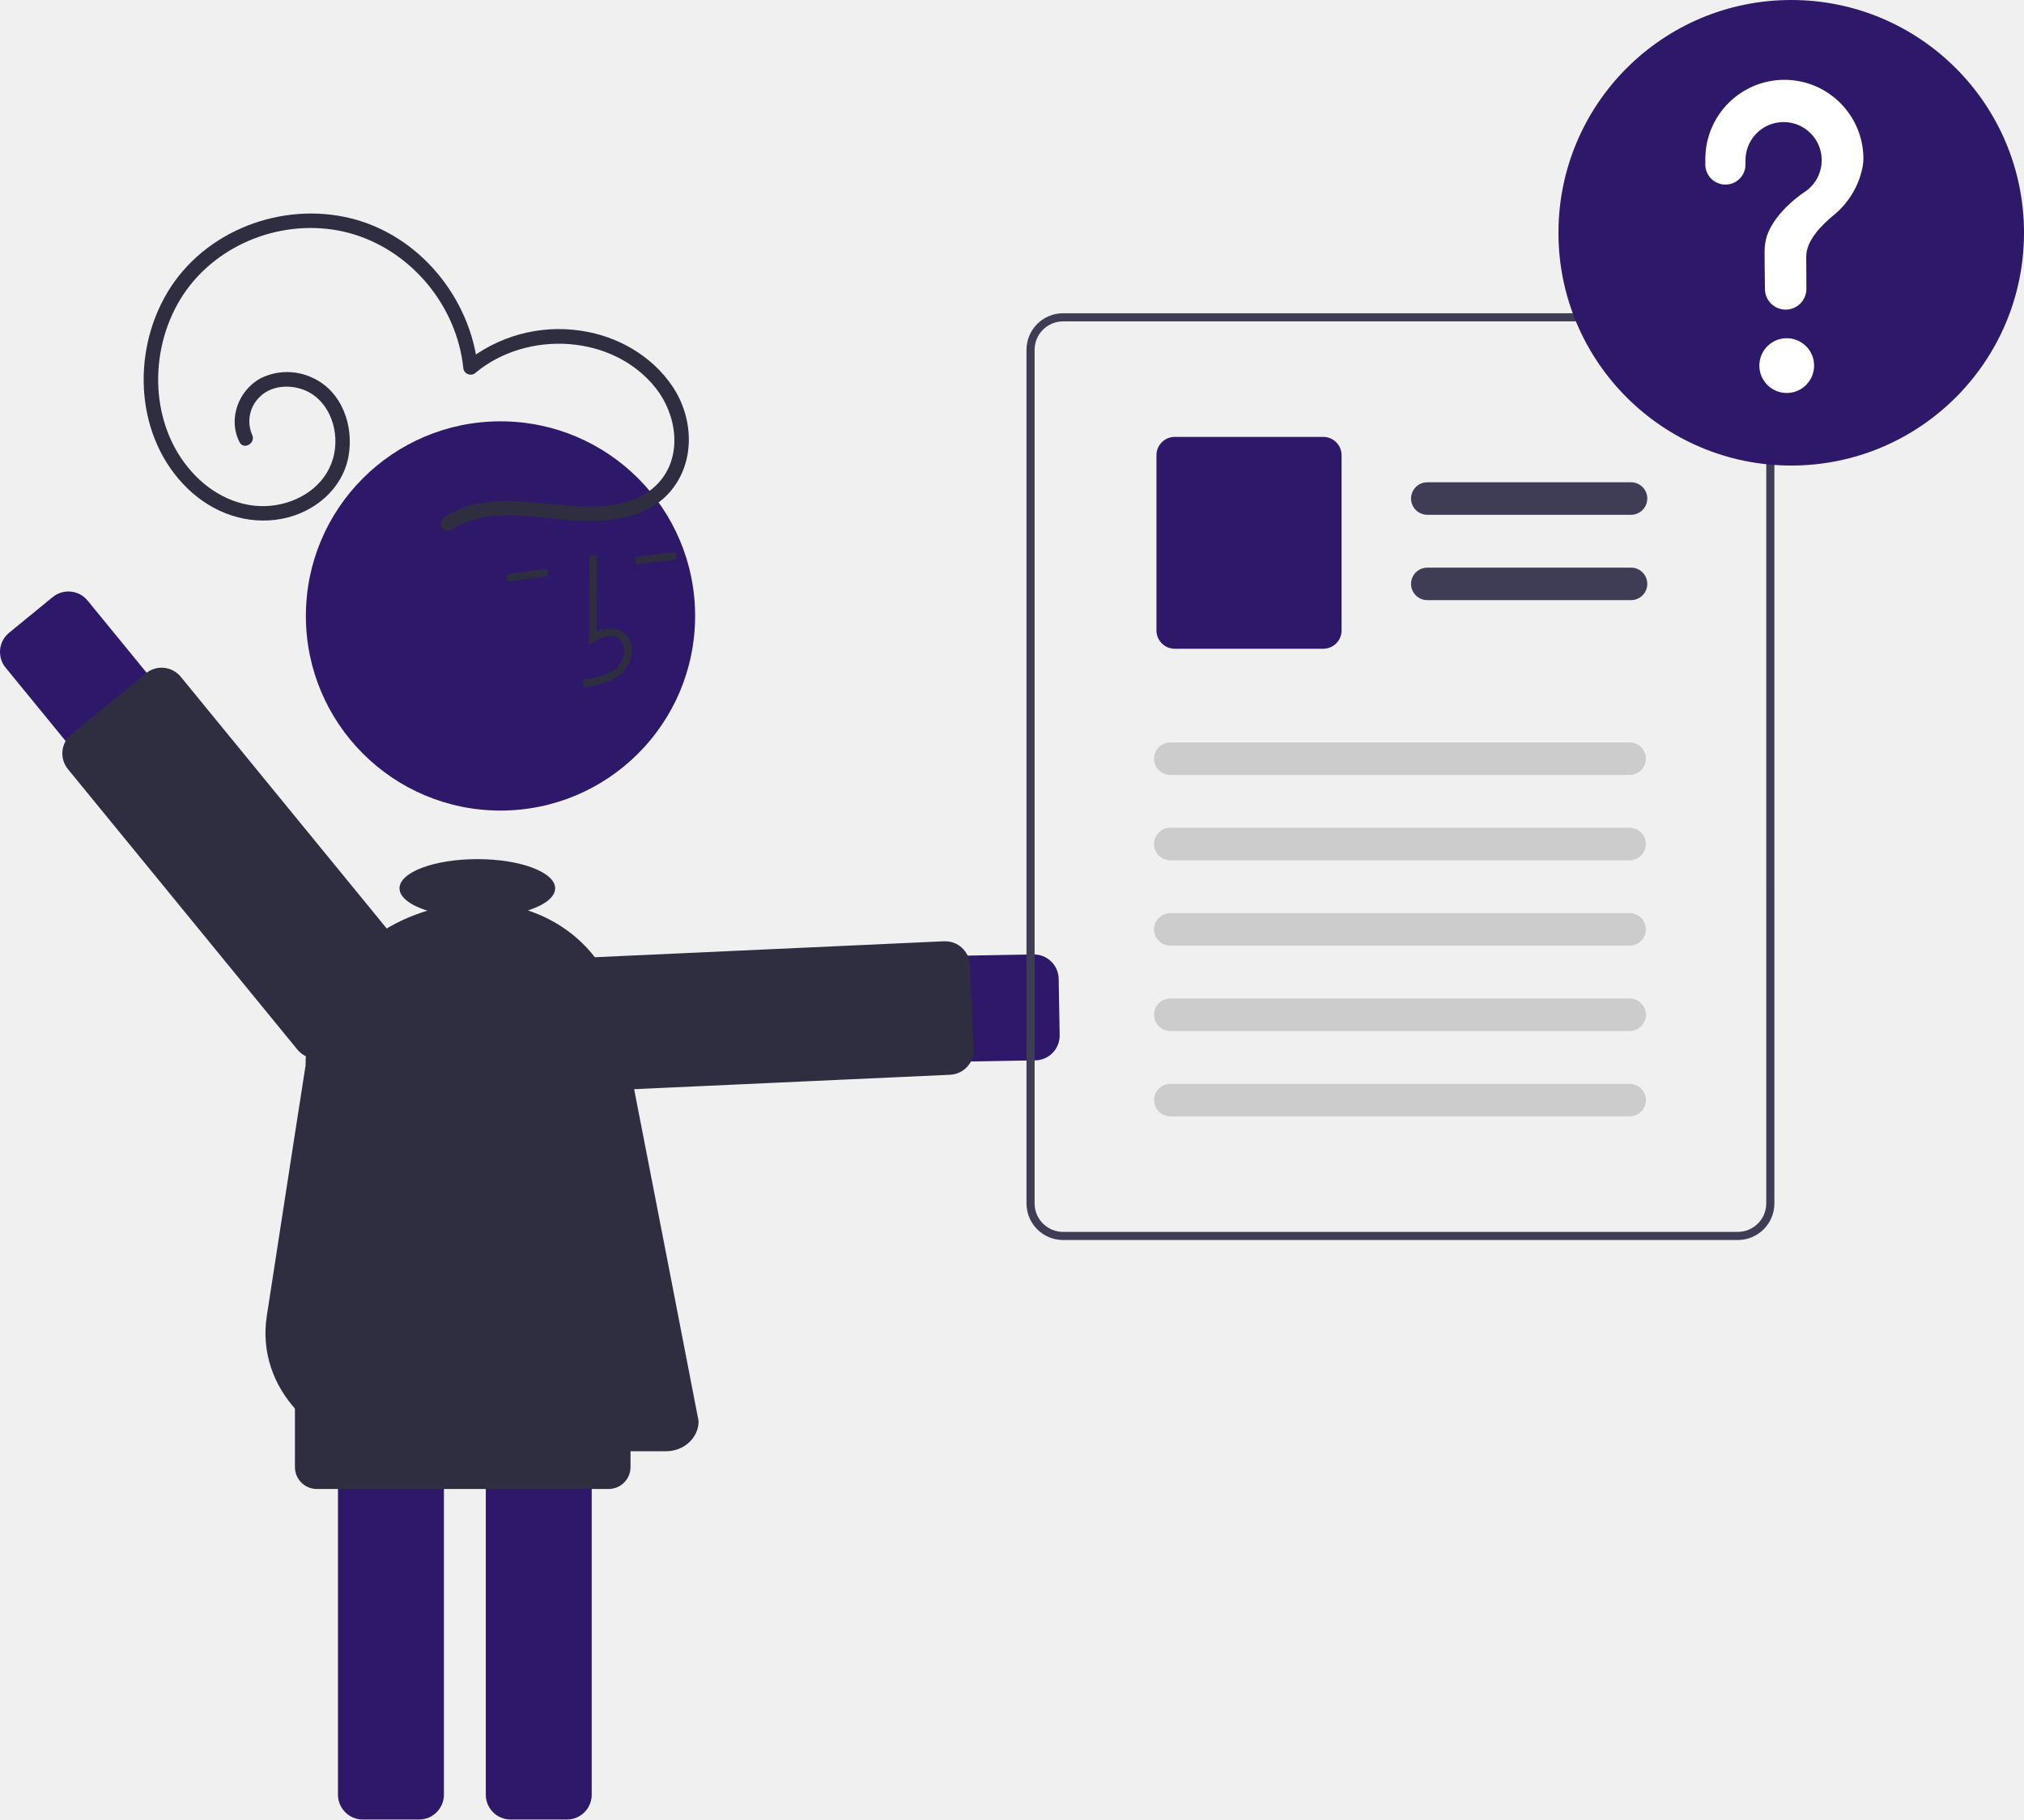
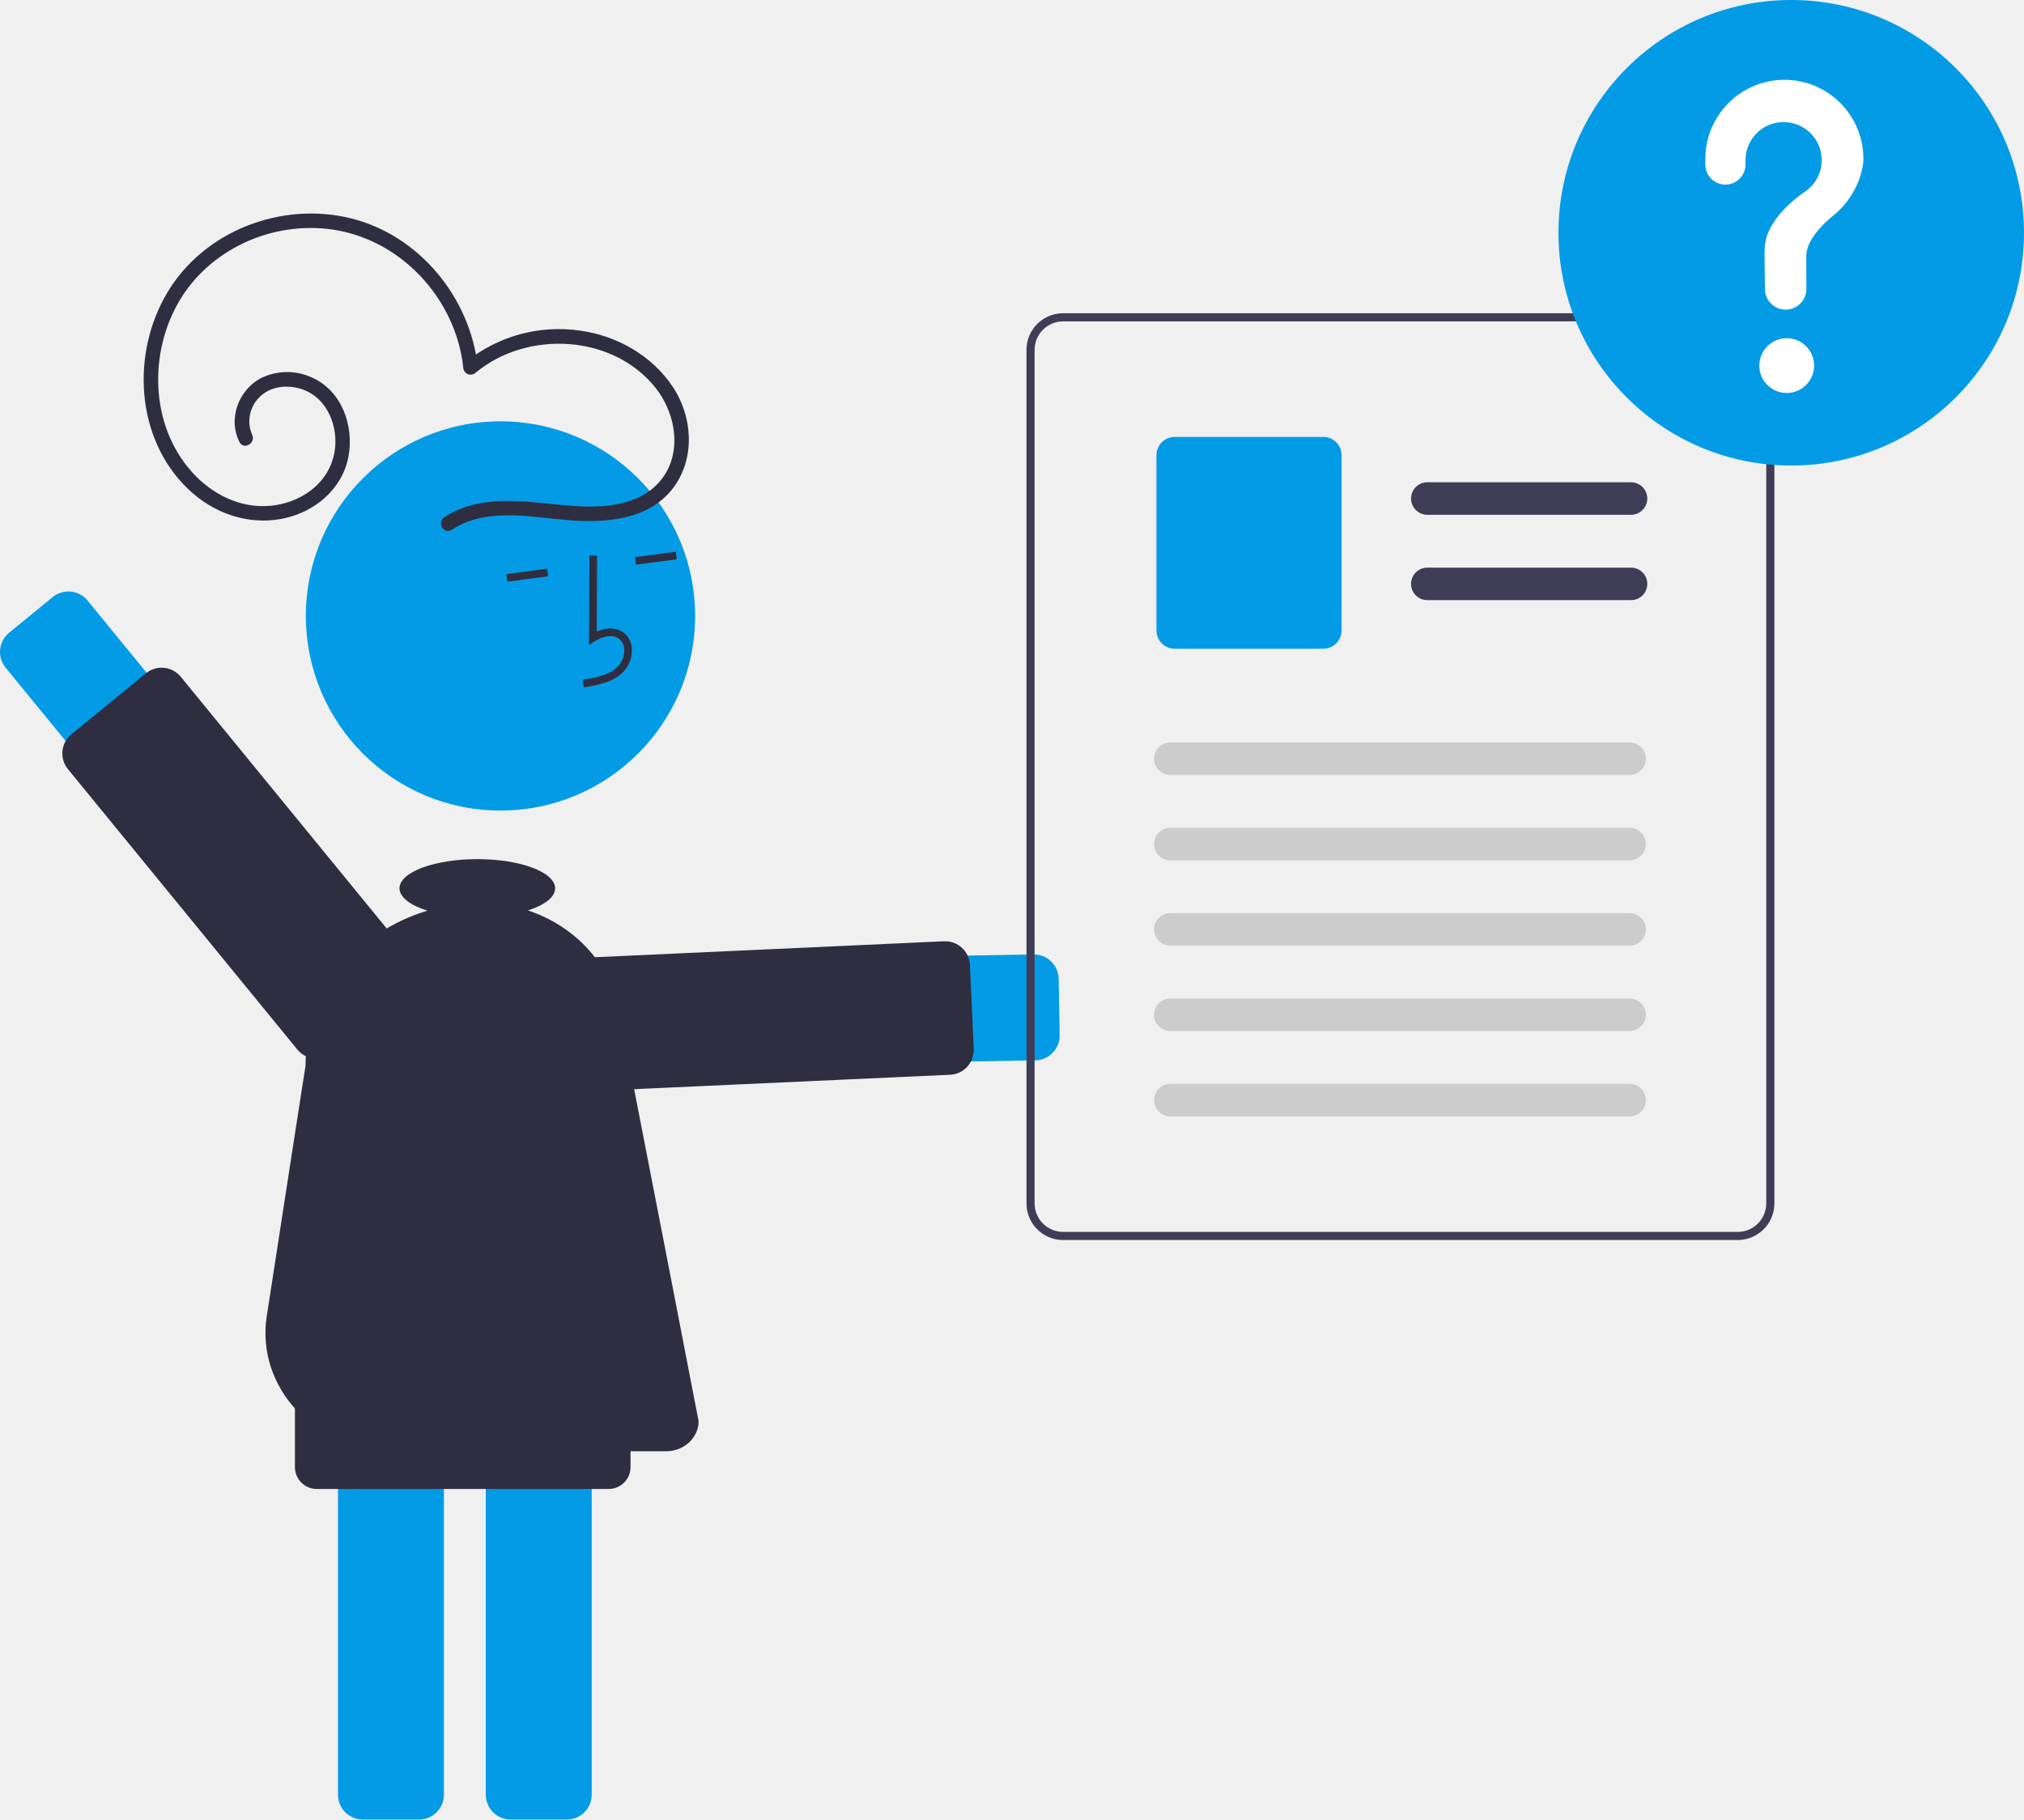
<svg xmlns="http://www.w3.org/2000/svg" id="a717a37e-e407-426a-be0b-43d4b21f64ff" data-name="Layer 1" width="516.171" height="464.019" viewBox="0 0 516.171 464.019">
-   <path d="M605.943,488.406l-112.518,1.979a13.508,13.508,0,1,1-.475-27.012l112.518-1.978a6.326,6.326,0,0,1,6.436,6.214l.252,14.362a6.326,6.326,0,0,1-5.791,6.414Q606.155,488.402,605.943,488.406Z" transform="translate(-341.9143 -217.9903)" fill="#2e186a" />
+   <path d="M605.943,488.406l-112.518,1.979a13.508,13.508,0,1,1-.475-27.012l112.518-1.978a6.326,6.326,0,0,1,6.436,6.214l.252,14.362a6.326,6.326,0,0,1-5.791,6.414Q606.155,488.402,605.943,488.406Z" transform="translate(-341.9143 -217.9903)" fill="#039BE5" />
  <path d="M584.213,492.077l-92.311,4.214a6.325,6.325,0,0,1-6.608-6.03l-.977-21.401a6.326,6.326,0,0,1,6.031-6.608l92.311-4.214a6.325,6.325,0,0,1,6.608,6.03l.977,21.401a6.334,6.334,0,0,1-5.792,6.593C584.373,492.068,584.293,492.073,584.213,492.077Z" transform="translate(-341.9143 -217.9903)" fill="#2f2e41" />
-   <path d="M428.108,675.684V555.967a6.333,6.333,0,0,1,6.326-6.326h14.364a6.333,6.333,0,0,1,6.326,6.326V675.684a6.333,6.333,0,0,1-6.326,6.326H434.433A6.333,6.333,0,0,1,428.108,675.684Z" transform="translate(-341.9143 -217.9903)" fill="#2e186a" />
-   <path d="M465.802,675.684V555.967a6.333,6.333,0,0,1,6.326-6.326H486.492a6.333,6.333,0,0,1,6.326,6.326V675.684a6.333,6.333,0,0,1-6.326,6.326H472.128A6.333,6.333,0,0,1,465.802,675.684Z" transform="translate(-341.9143 -217.9903)" fill="#2e186a" />
-   <circle cx="127.639" cy="157.08" r="49.633" fill="#2e186a" />
+   <path d="M428.108,675.684V555.967a6.333,6.333,0,0,1,6.326-6.326h14.364a6.333,6.333,0,0,1,6.326,6.326V675.684a6.333,6.333,0,0,1-6.326,6.326H434.433A6.333,6.333,0,0,1,428.108,675.684Z" transform="translate(-341.9143 -217.9903)" fill="#039BE5" />
+   <path d="M465.802,675.684V555.967a6.333,6.333,0,0,1,6.326-6.326H486.492a6.333,6.333,0,0,1,6.326,6.326V675.684a6.333,6.333,0,0,1-6.326,6.326H472.128A6.333,6.333,0,0,1,465.802,675.684Z" transform="translate(-341.9143 -217.9903)" fill="#039BE5" />
+   <circle cx="127.639" cy="157.08" r="49.633" fill="#039BE5" />
  <path d="M496.419,392.017a11.771,11.771,0,0,0,4.299-2.523,7.915,7.915,0,0,0,2.314-6.266,5.325,5.325,0,0,0-2.367-4.098c-1.775-1.139-4.149-1.142-6.566-.077l.091-19.376-1.946-.009-.108,22.779,1.5-.943c1.739-1.092,4.223-1.861,5.977-.735a3.42,3.42,0,0,1,1.481,2.646,5.981,5.981,0,0,1-1.72,4.672c-2.149,2.053-5.285,2.695-8.861,3.269l.308,1.922A32.079,32.079,0,0,0,496.419,392.017Z" transform="translate(-341.9143 -217.9903)" fill="#2f2e41" />
  <rect x="503.944" y="359.375" width="10.483" height="1.946" transform="translate(-384.7108 -148.2221) rotate(-7.5232)" fill="#2f2e41" />
  <rect x="471.14" y="363.706" width="10.483" height="1.946" transform="translate(-385.5602 -152.4797) rotate(-7.5232)" fill="#2f2e41" />
-   <path d="M364.254,371.152l71.261,87.097a13.507,13.507,0,1,1-20.908,17.107l-71.262-87.097a6.325,6.325,0,0,1,.89-8.901l11.117-9.096a6.326,6.326,0,0,1,8.902.89Z" transform="translate(-341.9143 -217.9903)" fill="#2e186a" />
+   <path d="M364.254,371.152l71.261,87.097a13.507,13.507,0,1,1-20.908,17.107l-71.262-87.097a6.325,6.325,0,0,1,.89-8.901l11.117-9.096a6.326,6.326,0,0,1,8.902.89Z" transform="translate(-341.9143 -217.9903)" fill="#039BE5" />
  <path d="M388.02,390.591l58.516,71.519a6.325,6.325,0,0,1-.89,8.901l-18.988,15.536a6.325,6.325,0,0,1-8.902-.89l-58.516-71.519a6.333,6.333,0,0,1,.89-8.901l18.989-15.536a6.326,6.326,0,0,1,8.902.89Z" transform="translate(-341.9143 -217.9903)" fill="#2f2e41" />
  <path id="b687333e-18de-4d8a-8832-7c3edcdf36cf" data-name="Path 336" d="M793.716,303.645a9.427,9.427,0,0,0-8.621-5.768H613.023a9.333,9.333,0,0,0-9.328,9.328V524.893a9.333,9.333,0,0,0,9.328,9.328H785.102a9.34,9.34,0,0,0,9.328-9.328V307.205a9.161,9.161,0,0,0-.707-3.56Zm-1.364,221.248a7.265,7.265,0,0,1-7.256,7.256H613.023a7.258,7.258,0,0,1-7.256-7.255V307.206a7.266,7.266,0,0,1,7.256-7.256H785.102a7.292,7.292,0,0,1,6.735,4.565,8.045,8.045,0,0,1,.273.819,7.195,7.195,0,0,1,.248,1.873Z" transform="translate(-341.9143 -217.9903)" fill="#3f3d56" />
  <path id="eca15e8c-c9ce-4149-9dd0-d1ea6c849243" data-name="Path 337" d="M757.807,349.272H705.976a4.147,4.147,0,1,1,0-8.293h51.831a4.147,4.147,0,1,1,0,8.293Z" transform="translate(-341.9143 -217.9903)" fill="#3f3d56" />
  <path id="b9f37388-2aff-4ffa-881f-18e269279f19" data-name="Path 338" d="M757.807,371.041H705.976a4.147,4.147,0,1,1,0-8.293h51.831a4.147,4.147,0,1,1,0,8.293Z" transform="translate(-341.9143 -217.9903)" fill="#3f3d56" />
-   <path id="ab29eed0-504d-400c-b1ab-2256c8d671ed" data-name="Path 339" d="M679.382,383.436H641.505a4.67,4.67,0,0,1-4.665-4.665V334.073a4.67,4.67,0,0,1,4.665-4.665h37.878a4.67,4.67,0,0,1,4.665,4.665V378.771A4.67,4.67,0,0,1,679.382,383.436Z" transform="translate(-341.9143 -217.9903)" fill="#2e186a" />
+   <path id="ab29eed0-504d-400c-b1ab-2256c8d671ed" data-name="Path 339" d="M679.382,383.436H641.505a4.67,4.67,0,0,1-4.665-4.665V334.073a4.67,4.67,0,0,1,4.665-4.665h37.878a4.67,4.67,0,0,1,4.665,4.665V378.771A4.67,4.67,0,0,1,679.382,383.436Z" transform="translate(-341.9143 -217.9903)" fill="#039BE5" />
  <path id="fa5fec34-0c55-4409-8f72-9659063fc84a" data-name="Path 340" d="M757.447,415.616H640.31a4.147,4.147,0,0,1,0-8.293H757.447a4.147,4.147,0,1,1,0,8.293Z" transform="translate(-341.9143 -217.9903)" fill="#ccc" />
  <path id="a43251d6-16e2-4557-b881-b3d221f9e0a0" data-name="Path 341" d="M757.447,437.385H640.31a4.147,4.147,0,0,1,0-8.293H757.447a4.147,4.147,0,1,1,0,8.293Z" transform="translate(-341.9143 -217.9903)" fill="#ccc" />
  <path id="b1a9b5d8-150e-43cf-a101-e2528d51164c" data-name="Path 342" d="M757.447,459.153H640.31a4.147,4.147,0,0,1,0-8.293H757.447a4.147,4.147,0,1,1,0,8.293Z" transform="translate(-341.9143 -217.9903)" fill="#ccc" />
  <path id="fb13d629-1d1d-4a08-ba0c-67ba8ed3b5d8" data-name="Path 343" d="M757.447,480.922H640.31a4.147,4.147,0,0,1,0-8.293H757.447a4.147,4.147,0,1,1,0,8.293Z" transform="translate(-341.9143 -217.9903)" fill="#ccc" />
  <path id="f81dc734-d8e2-4a40-b2eb-9530c4619ee2" data-name="Path 344" d="M757.447,502.691H640.31a4.147,4.147,0,0,1,0-8.293H757.447a4.147,4.147,0,1,1,0,8.293Z" transform="translate(-341.9143 -217.9903)" fill="#ccc" />
-   <circle id="bb95e310-3287-4bad-95b8-3adafab6ad5a" data-name="Ellipse 44" cx="456.809" cy="59.362" r="59.362" fill="#2e186a" />
+   <circle id="bb95e310-3287-4bad-95b8-3adafab6ad5a" data-name="Ellipse 44" cx="456.809" cy="59.362" r="59.362" fill="#039BE5" />
  <circle cx="455.66" cy="93.237" r="6.985" fill="#fff" />
  <path d="M796.826,238.343a20.213,20.213,0,0,0-20.01,19.864c-.001.101-.002.809-.002,1.736a5.124,5.124,0,0,0,5.124,5.124h0a5.128,5.128,0,0,0,5.126-5.129v-.003c-.001-.63-.001-1.067-.001-1.094a9.718,9.718,0,1,1,14.96,8.181l.002.002s-7.293,4.695-9.516,11.136l.002 0a14.274,14.274,0,0,0-.588,4.065c0,.566.033,5.515.098,9.532a5.282,5.282,0,0,0,5.283,5.196h0a5.284,5.284,0,0,0,5.283-5.284l-0-.032c-.022-3.679-.034-7.963-.034-8.274,0-3.955,3.815-7.895,6.949-10.465a21.077,21.077,0,0,0,7.249-11.54,13.174,13.174,0,0,0,.38-2.86A20.157,20.157,0,0,0,796.972,238.342Q796.899,238.342,796.826,238.343Z" transform="translate(-341.9143 -217.9903)" fill="#fff" />
  <path d="M457.111,353.111c8.886-5.842,20.055-3.214,29.931-2.451,8.924.69,19.502.01,25.779-7.281,6.53-7.586,5.985-18.848.578-26.872-5.322-7.897-14.155-12.884-23.501-14.199a37.702,37.702,0,0,0-29.3,8.091l3.176,1.316c-1.851-17.695-14.861-33.691-32.317-38.03-17.661-4.39-37.412,3.102-46.835,18.85-9.289,15.524-8.189,37.187,5.182,50.088,6.421,6.196,15.156,9.352,24.02,7.668,8.175-1.553,15.439-7.513,16.969-15.929,1.418-7.802-1.68-16.663-9.268-20.07a15.13,15.13,0,0,0-13.224.211,12.855,12.855,0,0,0-6.518,10.283,11.363,11.363,0,0,0,1.209,5.936c1.053,2.15,4.264.266,3.213-1.878a8.628,8.628,0,0,1,1.783-9.47c2.758-2.882,7.113-3.36,10.778-2.182,6.707,2.156,9.668,9.85,8.404,16.377-1.416,7.311-7.657,12.009-14.764,13.212-7.728,1.308-15.265-1.955-20.63-7.444-11.235-11.494-12.208-30.008-4.629-43.726,7.689-13.917,24.089-21.39,39.711-19.056,15.448,2.308,28.17,14.459,32.134,29.44a37.702,37.702,0,0,1,1.06,5.721,1.889,1.889,0,0,0,3.176,1.316c13.2-10.963,35.155-9.787,45.978,4.004,5.308,6.763,6.872,17.266.674,24.06-5.902,6.469-15.703,6.476-23.764,5.767-10.312-.906-21.648-3.037-30.885,3.035-1.993,1.31-.131,4.534,1.878,3.213Z" transform="translate(-341.9143 -217.9903)" fill="#2f2e41" />
  <path d="M497.133,597.715H422.71a5.588,5.588,0,0,1-5.582-5.582V567.325a5.588,5.588,0,0,1,5.582-5.582h74.423a5.588,5.588,0,0,1,5.582,5.582v24.808A5.588,5.588,0,0,1,497.133,597.715Z" transform="translate(-341.9143 -217.9903)" fill="#2f2e41" />
  <path d="M499.676,475.407c-2.33-11.916-11.38-21.353-23.126-25.233,4.242-1.365,6.938-3.386,6.938-5.646,0-4.11-8.885-7.442-19.846-7.442s-19.846,3.332-19.846,7.442c0,2.293,2.77,4.343,7.119,5.708-18.008,5.369-31.078,21.041-31.078,39.496,0,0-5.543,35.535-9.895,63.941-2.784,18.173,12.429,34.416,32.229,34.416h69.633c4.561,0,8.272-3.44,8.272-7.669C520.077,580.418,507.246,514.116,499.676,475.407Z" transform="translate(-341.9143 -217.9903)" fill="#2f2e41" />
</svg>
